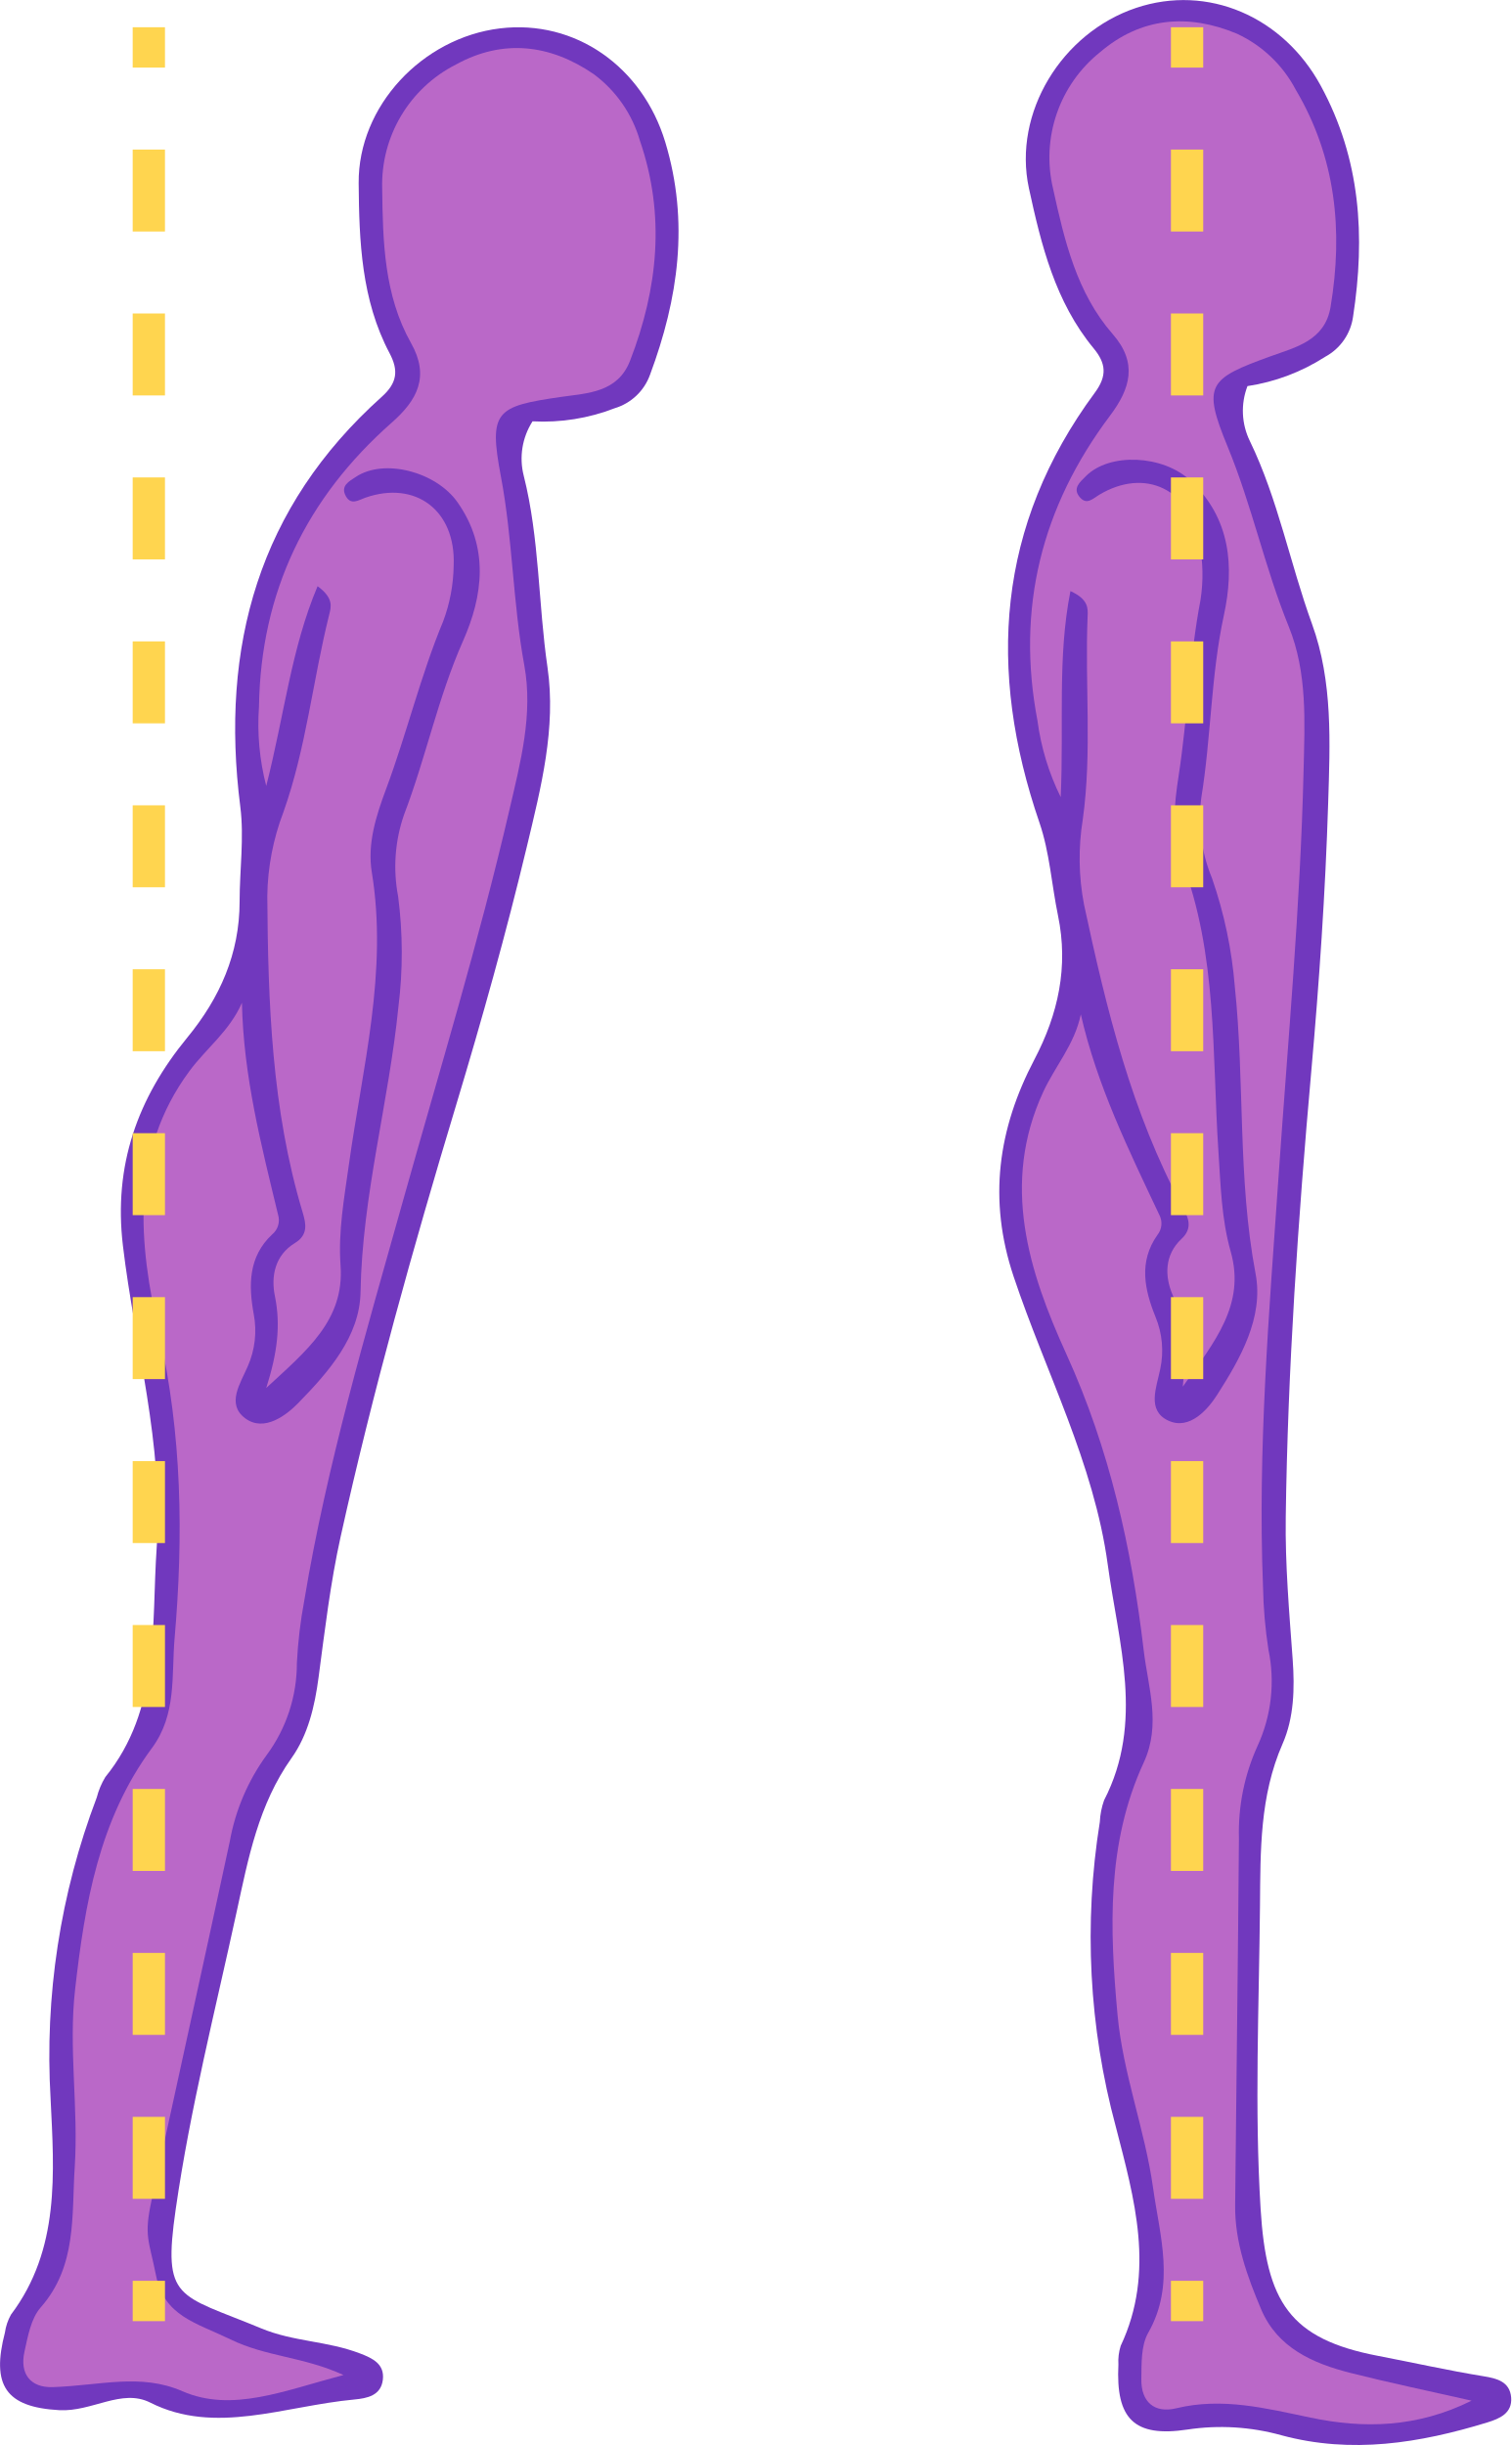
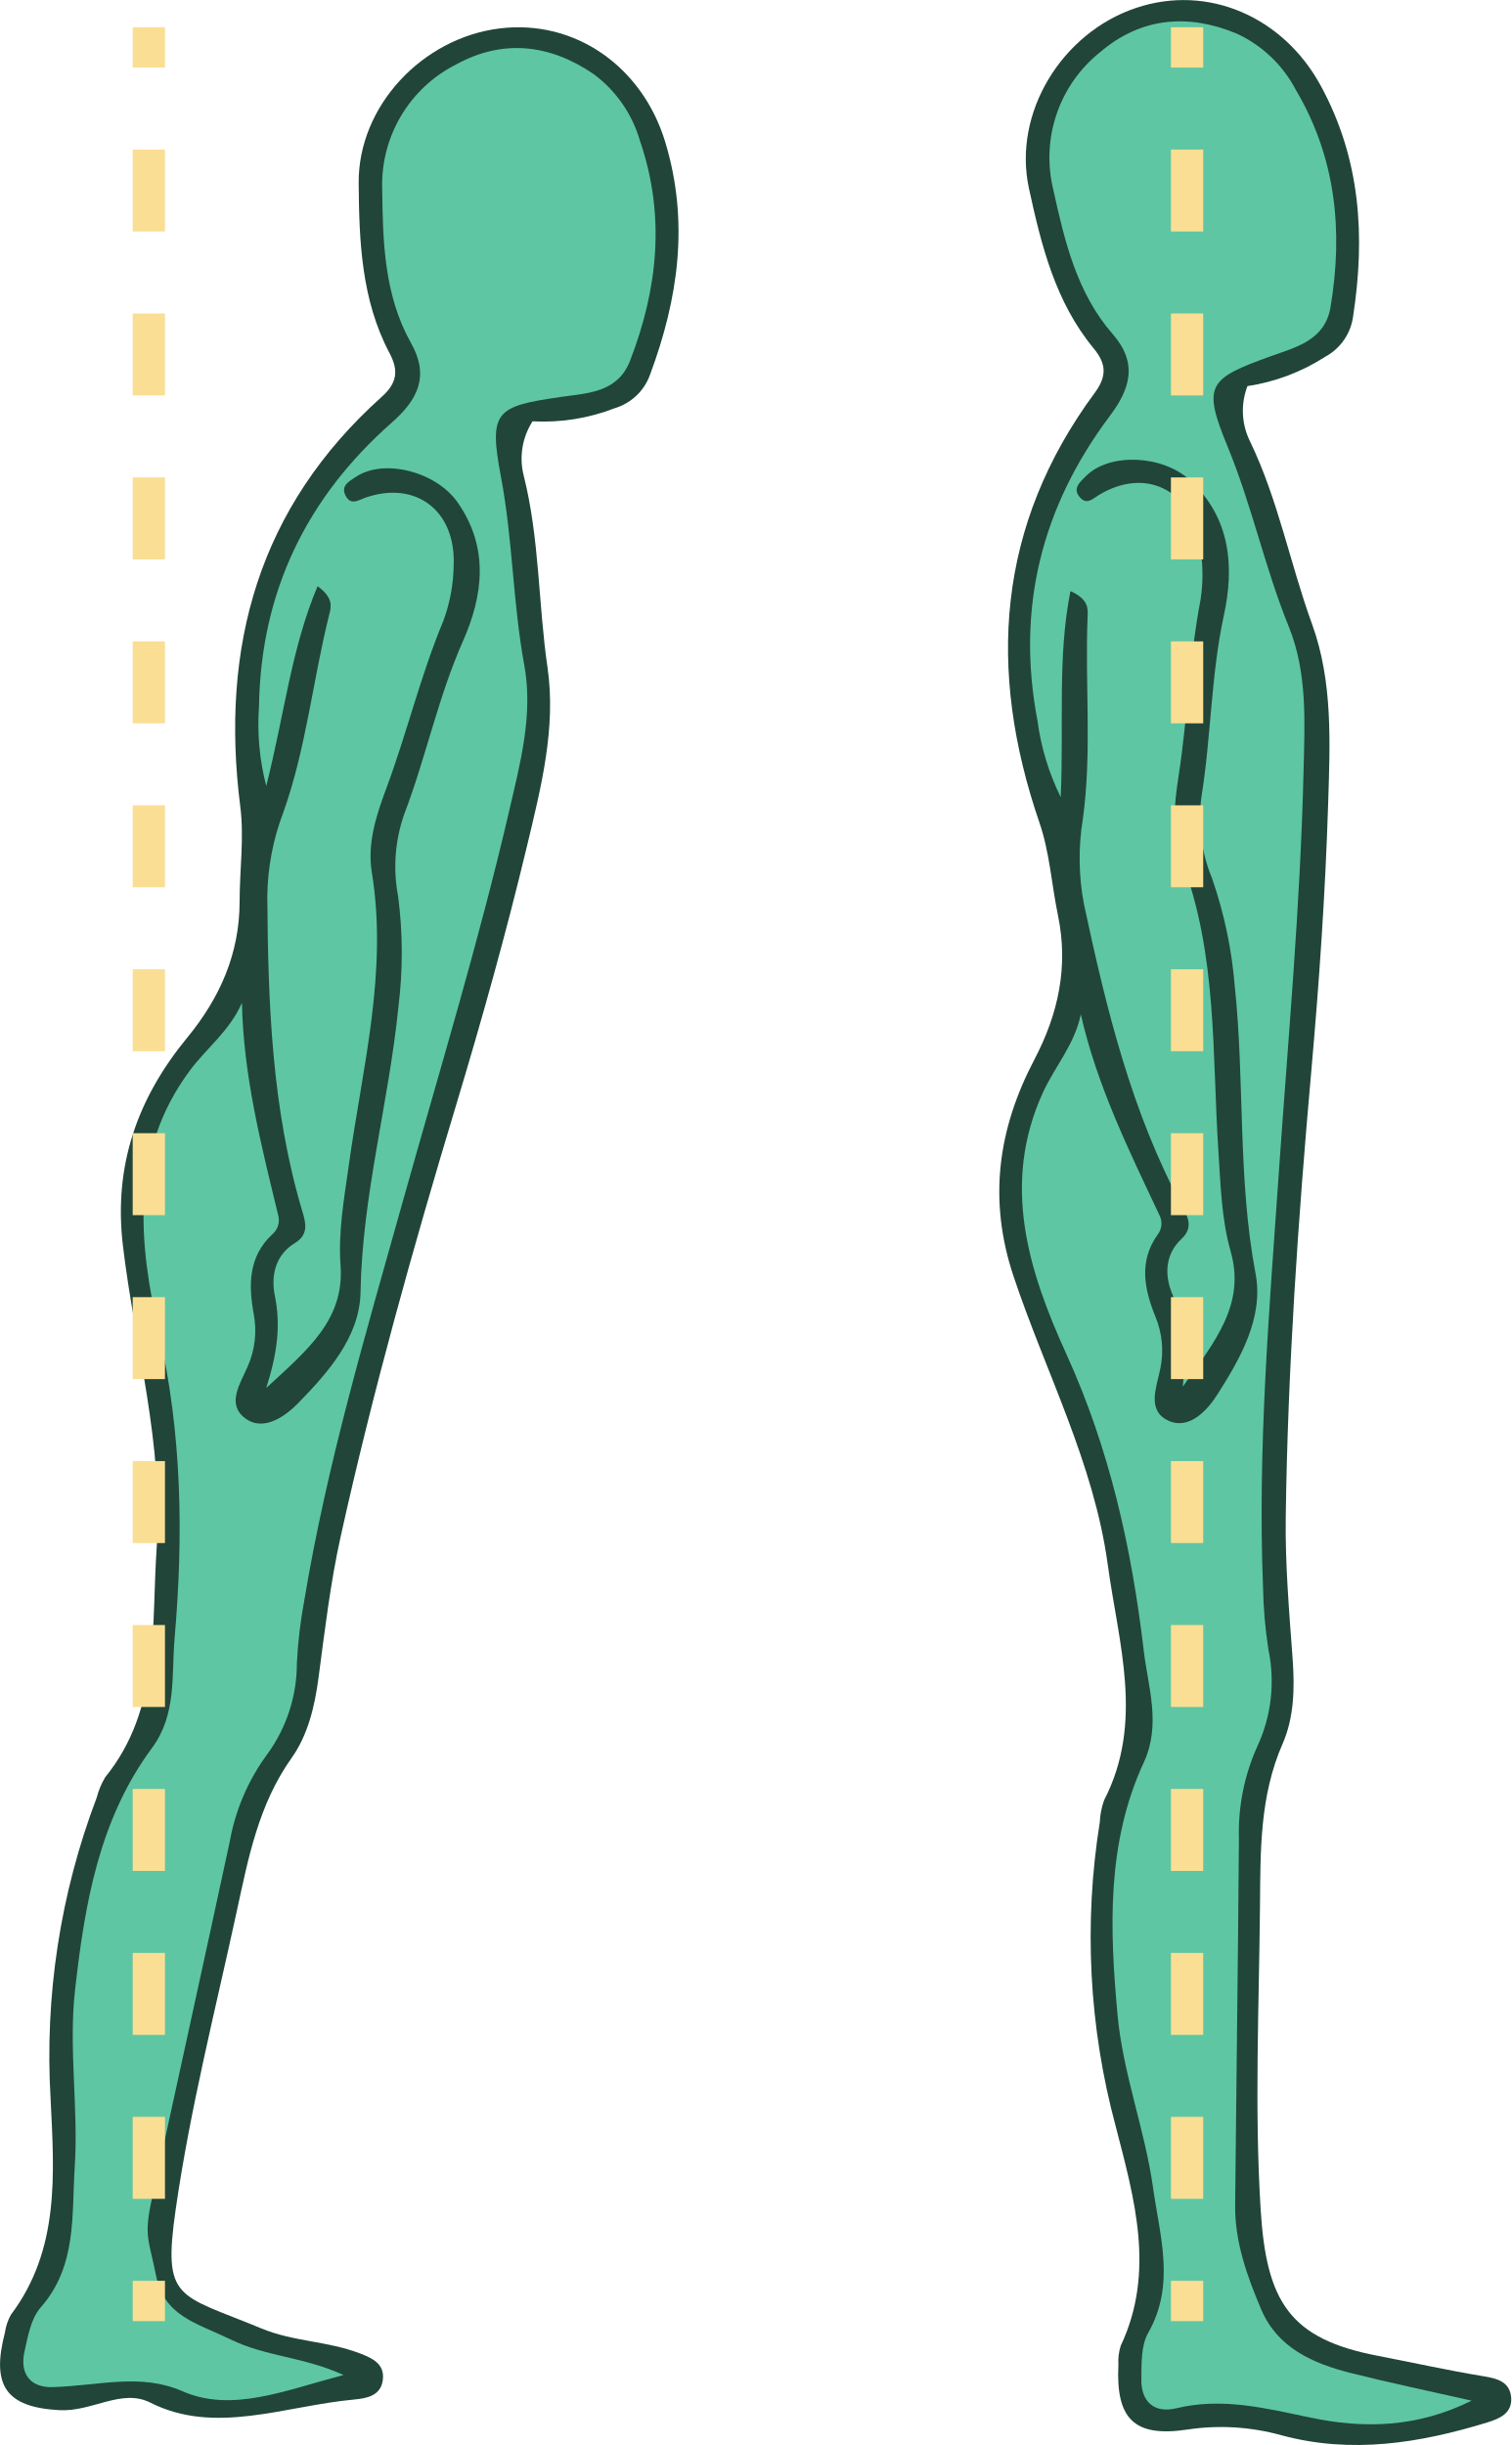
<svg xmlns="http://www.w3.org/2000/svg" id="Grupo_15344" data-name="Grupo 15344" width="184.492" height="298.496" viewBox="0 0 184.492 298.496">
  <g id="Grupo_15334" data-name="Grupo 15334" transform="translate(121.985 0)">
-     <path id="Trazado_24411" data-name="Trazado 24411" d="M583.151,696.262a8.4,8.4,0,0,0,.3,6.724c3.449,7.128,4.891,14.929,7.581,22.317,2.558,7.027,2.2,14.535,1.971,21.848-.339,10.941-1.094,21.88-2.063,32.783-1.612,18.112-2.867,36.24-3.116,54.421-.081,5.788.428,11.591.847,17.375.256,3.541.158,7.12-1.232,10.283-2.8,6.385-2.7,13.063-2.759,19.742-.116,12.358-.684,24.755.077,37.065.7,11.321,3.523,15.848,14.328,17.917,4.294.824,8.572,1.787,12.9,2.491,1.618.262,3.19.658,3.356,2.57.167,1.945-1.407,2.607-2.923,3.072-8.243,2.526-16.563,3.872-25.117,1.563a27.492,27.492,0,0,0-11.473-.7c-6.521.983-8.765-1.3-8.434-7.932a6.308,6.308,0,0,1,.28-2.29c4.266-9.035,1.659-18-.607-26.787a88.716,88.716,0,0,1-1.941-37.17,9.089,9.089,0,0,1,.518-2.643c4.919-9.524,1.756-19.166.451-28.763-1.689-12.421-7.593-23.5-11.5-35.2-3.131-9.364-1.9-18.01,2.546-26.481,2.909-5.539,4.172-11.317,2.883-17.548-.782-3.78-1.023-7.731-2.264-11.345-6.412-18.674-5.216-36.291,6.763-52.517,1.519-2.059,1.36-3.579-.156-5.411-4.688-5.669-6.4-12.632-7.9-19.551-1.982-9.211,4.03-18.965,13.069-22,8.781-2.95,17.978,1.068,22.562,9.494,4.873,8.956,5.451,18.4,3.945,28.19a6.584,6.584,0,0,1-3.4,4.9A24.2,24.2,0,0,1,583.151,696.262Z" transform="translate(-552.841 -649.124)" fill="#7138be" />
-     <path id="Trazado_24412" data-name="Trazado 24412" d="M561.44,771.675c-.761,3.673-3.145,6.341-4.584,9.453-5.183,11.225-1.8,21.884,2.84,32.066,5.266,11.572,7.957,23.685,9.423,36.137.528,4.491,2.154,9.027.006,13.674-4.558,9.853-4.162,20.317-3.206,30.771.658,7.218,3.348,14.052,4.347,21.2.822,5.88,2.743,11.794-.6,17.661-.885,1.555-.812,3.764-.837,5.677-.038,2.757,1.6,4.18,4.26,3.537,5.632-1.36,10.937,0,16.4,1.141,6.466,1.352,12.973,1.251,19.659-2.071-5.307-1.206-10.06-2.191-14.762-3.38-4.617-1.167-8.937-3.064-10.931-7.772-1.7-4.024-3.218-8.19-3.175-12.681.146-14.951.351-29.9.463-44.853a25.493,25.493,0,0,1,2.278-11.26,18.863,18.863,0,0,0,1.326-11.733,56.57,56.57,0,0,1-.664-7.691c-.666-16.786.747-33.53,1.906-50.225,1.141-16.461,2.656-32.9,3.045-49.4.138-5.89.491-11.932-1.811-17.6-2.915-7.171-4.495-14.772-7.457-21.955-3.115-7.557-2.371-8.286,5.252-11.041,3.037-1.1,6.627-1.9,7.313-6.024,1.553-9.323.639-18.27-4.262-26.534a15.429,15.429,0,0,0-7.163-6.817c-6-2.514-11.759-1.978-16.7,2.241a16.458,16.458,0,0,0-5.748,16.7c1.376,6.259,2.861,12.677,7.268,17.722,3.1,3.547,2.15,6.68-.329,9.979-8.345,11.11-11.469,23.5-8.85,37.219a29.956,29.956,0,0,0,2.838,9.337c.4-9.035-.418-17.022,1.188-25.153,2.248,1.019,2.136,2.144,2.095,3.135-.343,8.239.558,16.5-.587,24.733a29.781,29.781,0,0,0,.15,10.4c2.733,12.752,5.794,25.388,12.072,36.981.7,1.295,1.206,2.55-.169,3.835-2.1,1.961-2.057,4.58-1.088,6.836,1.452,3.378,1.7,6.809,1.244,11.2,3.912-5.48,7.679-10.034,5.847-16.49-1.139-4.014-1.224-8.129-1.5-12.249-.788-11.92-.095-24.022-4.5-35.517-1.263-3.295-.895-6.812-.355-10.322,1.1-7.124,1.307-14.36,2.672-21.468a20.105,20.105,0,0,0-.134-6.933c-1.092-6.617-6.655-9.238-12.23-5.9-.77.461-1.505,1.279-2.345.333-.985-1.113,0-1.882.707-2.6,2.9-2.926,9.431-2.587,12.75.518,4.946,4.627,5.39,10.535,4.1,16.474-1.59,7.356-1.547,14.856-2.749,22.231a19.3,19.3,0,0,0,1.312,9.881,53.379,53.379,0,0,1,2.775,13.207c1.222,11.648.333,23.421,2.534,35.047,1.015,5.356-1.874,10.387-4.7,14.807-1.052,1.644-3.309,4.383-5.975,3.123-2.625-1.241-1.415-4.057-.97-6.255a10.768,10.768,0,0,0-.579-6.42c-1.34-3.315-2.061-6.706.227-9.961a2.253,2.253,0,0,0,.229-2.509C567.291,788.238,563.432,780.407,561.44,771.675Z" transform="translate(-551.475 -647.837)" fill="#ba68c8" />
+     <path id="Trazado_24411" data-name="Trazado 24411" d="M583.151,696.262a8.4,8.4,0,0,0,.3,6.724c3.449,7.128,4.891,14.929,7.581,22.317,2.558,7.027,2.2,14.535,1.971,21.848-.339,10.941-1.094,21.88-2.063,32.783-1.612,18.112-2.867,36.24-3.116,54.421-.081,5.788.428,11.591.847,17.375.256,3.541.158,7.12-1.232,10.283-2.8,6.385-2.7,13.063-2.759,19.742-.116,12.358-.684,24.755.077,37.065.7,11.321,3.523,15.848,14.328,17.917,4.294.824,8.572,1.787,12.9,2.491,1.618.262,3.19.658,3.356,2.57.167,1.945-1.407,2.607-2.923,3.072-8.243,2.526-16.563,3.872-25.117,1.563a27.492,27.492,0,0,0-11.473-.7c-6.521.983-8.765-1.3-8.434-7.932a6.308,6.308,0,0,1,.28-2.29c4.266-9.035,1.659-18-.607-26.787a88.716,88.716,0,0,1-1.941-37.17,9.089,9.089,0,0,1,.518-2.643c4.919-9.524,1.756-19.166.451-28.763-1.689-12.421-7.593-23.5-11.5-35.2-3.131-9.364-1.9-18.01,2.546-26.481,2.909-5.539,4.172-11.317,2.883-17.548-.782-3.78-1.023-7.731-2.264-11.345-6.412-18.674-5.216-36.291,6.763-52.517,1.519-2.059,1.36-3.579-.156-5.411-4.688-5.669-6.4-12.632-7.9-19.551-1.982-9.211,4.03-18.965,13.069-22,8.781-2.95,17.978,1.068,22.562,9.494,4.873,8.956,5.451,18.4,3.945,28.19a6.584,6.584,0,0,1-3.4,4.9A24.2,24.2,0,0,1,583.151,696.262Z" transform="translate(-552.841 -649.124)" fill="#214539" />
+     <path id="Trazado_24412" data-name="Trazado 24412" d="M561.44,771.675c-.761,3.673-3.145,6.341-4.584,9.453-5.183,11.225-1.8,21.884,2.84,32.066,5.266,11.572,7.957,23.685,9.423,36.137.528,4.491,2.154,9.027.006,13.674-4.558,9.853-4.162,20.317-3.206,30.771.658,7.218,3.348,14.052,4.347,21.2.822,5.88,2.743,11.794-.6,17.661-.885,1.555-.812,3.764-.837,5.677-.038,2.757,1.6,4.18,4.26,3.537,5.632-1.36,10.937,0,16.4,1.141,6.466,1.352,12.973,1.251,19.659-2.071-5.307-1.206-10.06-2.191-14.762-3.38-4.617-1.167-8.937-3.064-10.931-7.772-1.7-4.024-3.218-8.19-3.175-12.681.146-14.951.351-29.9.463-44.853a25.493,25.493,0,0,1,2.278-11.26,18.863,18.863,0,0,0,1.326-11.733,56.57,56.57,0,0,1-.664-7.691c-.666-16.786.747-33.53,1.906-50.225,1.141-16.461,2.656-32.9,3.045-49.4.138-5.89.491-11.932-1.811-17.6-2.915-7.171-4.495-14.772-7.457-21.955-3.115-7.557-2.371-8.286,5.252-11.041,3.037-1.1,6.627-1.9,7.313-6.024,1.553-9.323.639-18.27-4.262-26.534a15.429,15.429,0,0,0-7.163-6.817c-6-2.514-11.759-1.978-16.7,2.241a16.458,16.458,0,0,0-5.748,16.7c1.376,6.259,2.861,12.677,7.268,17.722,3.1,3.547,2.15,6.68-.329,9.979-8.345,11.11-11.469,23.5-8.85,37.219a29.956,29.956,0,0,0,2.838,9.337c.4-9.035-.418-17.022,1.188-25.153,2.248,1.019,2.136,2.144,2.095,3.135-.343,8.239.558,16.5-.587,24.733a29.781,29.781,0,0,0,.15,10.4c2.733,12.752,5.794,25.388,12.072,36.981.7,1.295,1.206,2.55-.169,3.835-2.1,1.961-2.057,4.58-1.088,6.836,1.452,3.378,1.7,6.809,1.244,11.2,3.912-5.48,7.679-10.034,5.847-16.49-1.139-4.014-1.224-8.129-1.5-12.249-.788-11.92-.095-24.022-4.5-35.517-1.263-3.295-.895-6.812-.355-10.322,1.1-7.124,1.307-14.36,2.672-21.468a20.105,20.105,0,0,0-.134-6.933c-1.092-6.617-6.655-9.238-12.23-5.9-.77.461-1.505,1.279-2.345.333-.985-1.113,0-1.882.707-2.6,2.9-2.926,9.431-2.587,12.75.518,4.946,4.627,5.39,10.535,4.1,16.474-1.59,7.356-1.547,14.856-2.749,22.231a19.3,19.3,0,0,0,1.312,9.881,53.379,53.379,0,0,1,2.775,13.207c1.222,11.648.333,23.421,2.534,35.047,1.015,5.356-1.874,10.387-4.7,14.807-1.052,1.644-3.309,4.383-5.975,3.123-2.625-1.241-1.415-4.057-.97-6.255a10.768,10.768,0,0,0-.579-6.42c-1.34-3.315-2.061-6.706.227-9.961a2.253,2.253,0,0,0,.229-2.509C567.291,788.238,563.432,780.407,561.44,771.675Z" transform="translate(-551.475 -647.837)" fill="#5ec6a3" />
  </g>
  <g id="Grupo_15335" data-name="Grupo 15335" transform="translate(0 3.326)">
-     <path id="Trazado_24413" data-name="Trazado 24413" d="M555.954,698.925a8.42,8.42,0,0,0-1.074,6.647c1.933,7.678,1.764,15.609,2.9,23.389,1.078,7.4-.8,14.679-2.5,21.8-2.55,10.643-5.508,21.2-8.669,31.682-5.252,17.409-10.157,34.906-14.088,52.657-1.251,5.652-1.931,11.437-2.694,17.186-.465,3.52-1.289,7.006-3.291,9.82-4.04,5.685-5.289,12.245-6.706,18.774-2.619,12.076-5.687,24.1-7.441,36.309-1.614,11.229.236,10.322,10.4,14.539,4.038,1.677,8.032,1.517,12.123,3.084,1.531.585,2.991,1.291,2.765,3.2-.231,1.939-1.907,2.268-3.484,2.416-8.584.8-17,4.373-24.913.378-3.484-1.76-7.11,1.141-11.093.924-6.584-.359-8.32-3.049-6.649-9.477a6.255,6.255,0,0,1,.737-2.185c6.01-7.981,5.275-17.294,4.838-26.353a88.743,88.743,0,0,1,5.638-36.792,9.141,9.141,0,0,1,1.042-2.481c6.749-8.33,5.606-18.414,6.276-28.075.865-12.506-2.67-24.548-4.126-36.805-1.167-9.806,1.787-18.019,7.863-25.413,3.973-4.834,6.381-10.237,6.383-16.6,0-3.859.568-7.776.085-11.568-2.493-19.586,2.25-36.594,17.272-50.054,1.906-1.708,2.057-3.228.946-5.331-3.441-6.5-3.711-13.668-3.768-20.745-.075-9.423,7.794-17.755,17.259-18.9,9.2-1.107,17.389,4.694,20.169,13.875,2.954,9.757,1.6,19.123-1.854,28.4a6.589,6.589,0,0,1-4.322,4.1A24.185,24.185,0,0,1,555.954,698.925Z" transform="translate(-490.939 -650.812)" fill="#7138be" />
-     <path id="Trazado_24414" data-name="Trazado 24414" d="M519.077,768.656c-1.49,3.441-4.365,5.571-6.4,8.328-7.352,9.938-6.2,21.064-3.722,31.973,2.808,12.4,2.987,24.806,1.9,37.3-.392,4.5.28,9.278-2.767,13.39-6.46,8.726-8.2,19.052-9.38,29.482-.818,7.2.428,14.439-.043,21.645-.386,5.924.294,12.106-4.164,17.172-1.182,1.344-1.559,3.522-1.973,5.39-.6,2.694.719,4.418,3.455,4.329,5.792-.191,10.712-1.726,15.824.5,6.058,2.637,12.448-.083,19.671-1.98-4.952-2.256-9.406-2.215-13.771-4.333-4.284-2.077-8.129-2.842-9.126-7.857-.853-4.286-1.492-4.731-.538-9.12,3.175-14.61,6.408-29.209,9.55-43.827a25.531,25.531,0,0,1,4.515-10.565,18.837,18.837,0,0,0,3.677-11.221,56.746,56.746,0,0,1,.91-7.666c2.753-16.573,7.532-32.681,12.052-48.794,4.456-15.887,9.274-31.678,13-47.758,1.33-5.739,2.9-11.585,1.8-17.6-1.4-7.612-1.407-15.377-2.85-23.011-1.517-8.03-.64-8.594,7.382-9.747,3.2-.459,6.876-.516,8.383-4.414,3.411-8.816,4.329-17.761,1.206-26.85a15.431,15.431,0,0,0-5.632-8.127c-5.362-3.679-11.11-4.321-16.809-1.194A16.456,16.456,0,0,0,536.2,669.29c.075,6.408.231,12.992,3.521,18.827,2.314,4.1.751,6.978-2.345,9.705-10.427,9.187-16,20.686-16.216,34.649a30.005,30.005,0,0,0,.885,9.719c2.229-8.763,3.045-16.752,6.267-24.389,1.994,1.454,1.655,2.532,1.413,3.494-2,8-2.8,16.267-5.589,24.1a29.782,29.782,0,0,0-1.963,10.21c.091,13.042.524,26.036,4.322,38.66.424,1.411.664,2.743-.944,3.721-2.455,1.494-2.944,4.069-2.451,6.475.737,3.6.284,7.01-1.054,11.221,4.942-4.572,9.556-8.267,9.071-14.961-.3-4.162.447-8.208,1.017-12.3,1.646-11.833,4.781-23.543,2.8-35.692-.568-3.482.506-6.852,1.746-10.178,2.519-6.755,4.192-13.8,6.972-20.481a20.173,20.173,0,0,0,1.275-6.816c.272-6.7-4.643-10.395-10.779-8.261-.847.3-1.734.948-2.365-.15-.739-1.289.378-1.843,1.22-2.4,3.439-2.276,9.761-.619,12.381,3.094,3.9,5.534,3.141,11.408.678,16.965-3.049,6.881-4.529,14.234-7.2,21.21a19.3,19.3,0,0,0-.719,9.942,53.318,53.318,0,0,1,.039,13.495c-1.167,11.656-4.424,23-4.625,34.835-.095,5.451-3.943,9.79-7.609,13.544-1.366,1.4-4.13,3.622-6.485,1.849-2.319-1.748-.564-4.261.319-6.322a10.785,10.785,0,0,0,.733-6.4c-.639-3.518-.658-6.984,2.242-9.707a2.256,2.256,0,0,0,.733-2.41C521.447,786.061,519.258,777.611,519.077,768.656Z" transform="translate(-489.541 -649.561)" fill="#ba68c8" />
+     <path id="Trazado_24413" data-name="Trazado 24413" d="M555.954,698.925a8.42,8.42,0,0,0-1.074,6.647c1.933,7.678,1.764,15.609,2.9,23.389,1.078,7.4-.8,14.679-2.5,21.8-2.55,10.643-5.508,21.2-8.669,31.682-5.252,17.409-10.157,34.906-14.088,52.657-1.251,5.652-1.931,11.437-2.694,17.186-.465,3.52-1.289,7.006-3.291,9.82-4.04,5.685-5.289,12.245-6.706,18.774-2.619,12.076-5.687,24.1-7.441,36.309-1.614,11.229.236,10.322,10.4,14.539,4.038,1.677,8.032,1.517,12.123,3.084,1.531.585,2.991,1.291,2.765,3.2-.231,1.939-1.907,2.268-3.484,2.416-8.584.8-17,4.373-24.913.378-3.484-1.76-7.11,1.141-11.093.924-6.584-.359-8.32-3.049-6.649-9.477a6.255,6.255,0,0,1,.737-2.185c6.01-7.981,5.275-17.294,4.838-26.353a88.743,88.743,0,0,1,5.638-36.792,9.141,9.141,0,0,1,1.042-2.481c6.749-8.33,5.606-18.414,6.276-28.075.865-12.506-2.67-24.548-4.126-36.805-1.167-9.806,1.787-18.019,7.863-25.413,3.973-4.834,6.381-10.237,6.383-16.6,0-3.859.568-7.776.085-11.568-2.493-19.586,2.25-36.594,17.272-50.054,1.906-1.708,2.057-3.228.946-5.331-3.441-6.5-3.711-13.668-3.768-20.745-.075-9.423,7.794-17.755,17.259-18.9,9.2-1.107,17.389,4.694,20.169,13.875,2.954,9.757,1.6,19.123-1.854,28.4a6.589,6.589,0,0,1-4.322,4.1A24.185,24.185,0,0,1,555.954,698.925Z" transform="translate(-490.939 -650.812)" fill="#214539" />
+     <path id="Trazado_24414" data-name="Trazado 24414" d="M519.077,768.656c-1.49,3.441-4.365,5.571-6.4,8.328-7.352,9.938-6.2,21.064-3.722,31.973,2.808,12.4,2.987,24.806,1.9,37.3-.392,4.5.28,9.278-2.767,13.39-6.46,8.726-8.2,19.052-9.38,29.482-.818,7.2.428,14.439-.043,21.645-.386,5.924.294,12.106-4.164,17.172-1.182,1.344-1.559,3.522-1.973,5.39-.6,2.694.719,4.418,3.455,4.329,5.792-.191,10.712-1.726,15.824.5,6.058,2.637,12.448-.083,19.671-1.98-4.952-2.256-9.406-2.215-13.771-4.333-4.284-2.077-8.129-2.842-9.126-7.857-.853-4.286-1.492-4.731-.538-9.12,3.175-14.61,6.408-29.209,9.55-43.827a25.531,25.531,0,0,1,4.515-10.565,18.837,18.837,0,0,0,3.677-11.221,56.746,56.746,0,0,1,.91-7.666c2.753-16.573,7.532-32.681,12.052-48.794,4.456-15.887,9.274-31.678,13-47.758,1.33-5.739,2.9-11.585,1.8-17.6-1.4-7.612-1.407-15.377-2.85-23.011-1.517-8.03-.64-8.594,7.382-9.747,3.2-.459,6.876-.516,8.383-4.414,3.411-8.816,4.329-17.761,1.206-26.85a15.431,15.431,0,0,0-5.632-8.127c-5.362-3.679-11.11-4.321-16.809-1.194A16.456,16.456,0,0,0,536.2,669.29c.075,6.408.231,12.992,3.521,18.827,2.314,4.1.751,6.978-2.345,9.705-10.427,9.187-16,20.686-16.216,34.649a30.005,30.005,0,0,0,.885,9.719c2.229-8.763,3.045-16.752,6.267-24.389,1.994,1.454,1.655,2.532,1.413,3.494-2,8-2.8,16.267-5.589,24.1a29.782,29.782,0,0,0-1.963,10.21c.091,13.042.524,26.036,4.322,38.66.424,1.411.664,2.743-.944,3.721-2.455,1.494-2.944,4.069-2.451,6.475.737,3.6.284,7.01-1.054,11.221,4.942-4.572,9.556-8.267,9.071-14.961-.3-4.162.447-8.208,1.017-12.3,1.646-11.833,4.781-23.543,2.8-35.692-.568-3.482.506-6.852,1.746-10.178,2.519-6.755,4.192-13.8,6.972-20.481a20.173,20.173,0,0,0,1.275-6.816c.272-6.7-4.643-10.395-10.779-8.261-.847.3-1.734.948-2.365-.15-.739-1.289.378-1.843,1.22-2.4,3.439-2.276,9.761-.619,12.381,3.094,3.9,5.534,3.141,11.408.678,16.965-3.049,6.881-4.529,14.234-7.2,21.21a19.3,19.3,0,0,0-.719,9.942,53.318,53.318,0,0,1,.039,13.495c-1.167,11.656-4.424,23-4.625,34.835-.095,5.451-3.943,9.79-7.609,13.544-1.366,1.4-4.13,3.622-6.485,1.849-2.319-1.748-.564-4.261.319-6.322a10.785,10.785,0,0,0,.733-6.4c-.639-3.518-.658-6.984,2.242-9.707a2.256,2.256,0,0,0,.733-2.41C521.447,786.061,519.258,777.611,519.077,768.656Z" transform="translate(-489.541 -649.561)" fill="#5ec6a3" />
  </g>
  <g id="Grupo_15339" data-name="Grupo 15339" transform="translate(16.2 3.326)">
    <g id="Grupo_15336" data-name="Grupo 15336" transform="translate(0)">
-       <rect id="Rectángulo_3726" data-name="Rectángulo 3726" width="3.941" height="4.927" fill="#ffd54f" />
+       <rect id="Rectángulo_3726" data-name="Rectángulo 3726" width="3.941" height="4.927" fill="#fade93" />
    </g>
    <g id="Grupo_15337" data-name="Grupo 15337" transform="translate(0 14.934)">
-       <path id="Trazado_24415" data-name="Trazado 24415" d="M503.1,908.572H499.16V898.565H503.1Zm0-20.016H499.16V878.55H503.1Zm0-20.016H499.16V858.534H503.1Zm0-20.014H499.16V838.52H503.1Zm0-20.014H499.16V818.507H503.1Zm0-20.016H499.16V798.491H503.1Zm0-20.016H499.16V778.476H503.1Zm0-20.014H499.16V758.462H503.1Zm0-20.014H499.16V738.448H503.1Zm0-20.014H499.16V718.433H503.1Zm0-20.015H499.16V698.417H503.1Zm0-20.016H499.16V678.4H503.1Zm0-20.014H499.16V658.39H503.1Z" transform="translate(-499.16 -658.39)" fill="#ffd54f" />
+       <path id="Trazado_24415" data-name="Trazado 24415" d="M503.1,908.572H499.16V898.565H503.1Zm0-20.016H499.16V878.55H503.1Zm0-20.016H499.16V858.534H503.1Zm0-20.014H499.16V838.52H503.1Zm0-20.014H499.16V818.507H503.1Zm0-20.016H499.16V798.491H503.1Zm0-20.016H499.16V778.476H503.1Zm0-20.014H499.16V758.462H503.1Zm0-20.014H499.16V738.448H503.1Zm0-20.014H499.16V718.433H503.1Zm0-20.015H499.16V698.417H503.1Zm0-20.016H499.16V678.4H503.1Zm0-20.014H499.16V658.39H503.1Z" transform="translate(-499.16 -658.39)" fill="#fade93" />
    </g>
    <g id="Grupo_15338" data-name="Grupo 15338" transform="translate(0 275.123)">
-       <rect id="Rectángulo_3727" data-name="Rectángulo 3727" width="3.941" height="4.927" fill="#ffd54f" />
+       <rect id="Rectángulo_3727" data-name="Rectángulo 3727" width="3.941" height="4.927" fill="#fade93" />
    </g>
  </g>
  <g id="Grupo_15343" data-name="Grupo 15343" transform="translate(142.951 3.326)">
    <g id="Grupo_15340" data-name="Grupo 15340">
-       <rect id="Rectángulo_3728" data-name="Rectángulo 3728" width="3.941" height="4.927" fill="#ffd54f" />
+       <rect id="Rectángulo_3728" data-name="Rectángulo 3728" width="3.941" height="4.927" fill="#fade93" />
    </g>
    <g id="Grupo_15341" data-name="Grupo 15341" transform="translate(0 14.934)">
-       <path id="Trazado_24416" data-name="Trazado 24416" d="M567.421,908.572H563.48V898.565h3.941Zm0-20.016H563.48V878.55h3.941Zm0-20.016H563.48V858.534h3.941Zm0-20.014H563.48V838.52h3.941Zm0-20.014H563.48V818.507h3.941Zm0-20.016H563.48V798.491h3.941Zm0-20.016H563.48V778.476h3.941Zm0-20.014H563.48V758.462h3.941Zm0-20.014H563.48V738.448h3.941Zm0-20.014H563.48V718.433h3.941Zm0-20.015H563.48V698.417h3.941Zm0-20.016H563.48V678.4h3.941Zm0-20.014H563.48V658.39h3.941Z" transform="translate(-563.48 -658.39)" fill="#ffd54f" />
+       <path id="Trazado_24416" data-name="Trazado 24416" d="M567.421,908.572H563.48V898.565h3.941Zm0-20.016H563.48V878.55h3.941Zm0-20.016H563.48V858.534h3.941Zm0-20.014H563.48V838.52h3.941Zm0-20.014H563.48V818.507h3.941Zm0-20.016H563.48V798.491h3.941Zm0-20.016H563.48V778.476h3.941Zm0-20.014H563.48V758.462h3.941Zm0-20.014H563.48V738.448h3.941Zm0-20.014H563.48V718.433h3.941Zm0-20.015H563.48V698.417h3.941Zm0-20.016H563.48V678.4h3.941Zm0-20.014H563.48V658.39h3.941Z" transform="translate(-563.48 -658.39)" fill="#fade93" />
    </g>
    <g id="Grupo_15342" data-name="Grupo 15342" transform="translate(0 275.123)">
-       <rect id="Rectángulo_3729" data-name="Rectángulo 3729" width="3.941" height="4.927" fill="#ffd54f" />
+       <rect id="Rectángulo_3729" data-name="Rectángulo 3729" width="3.941" height="4.927" fill="#fade93" />
    </g>
  </g>
</svg>
